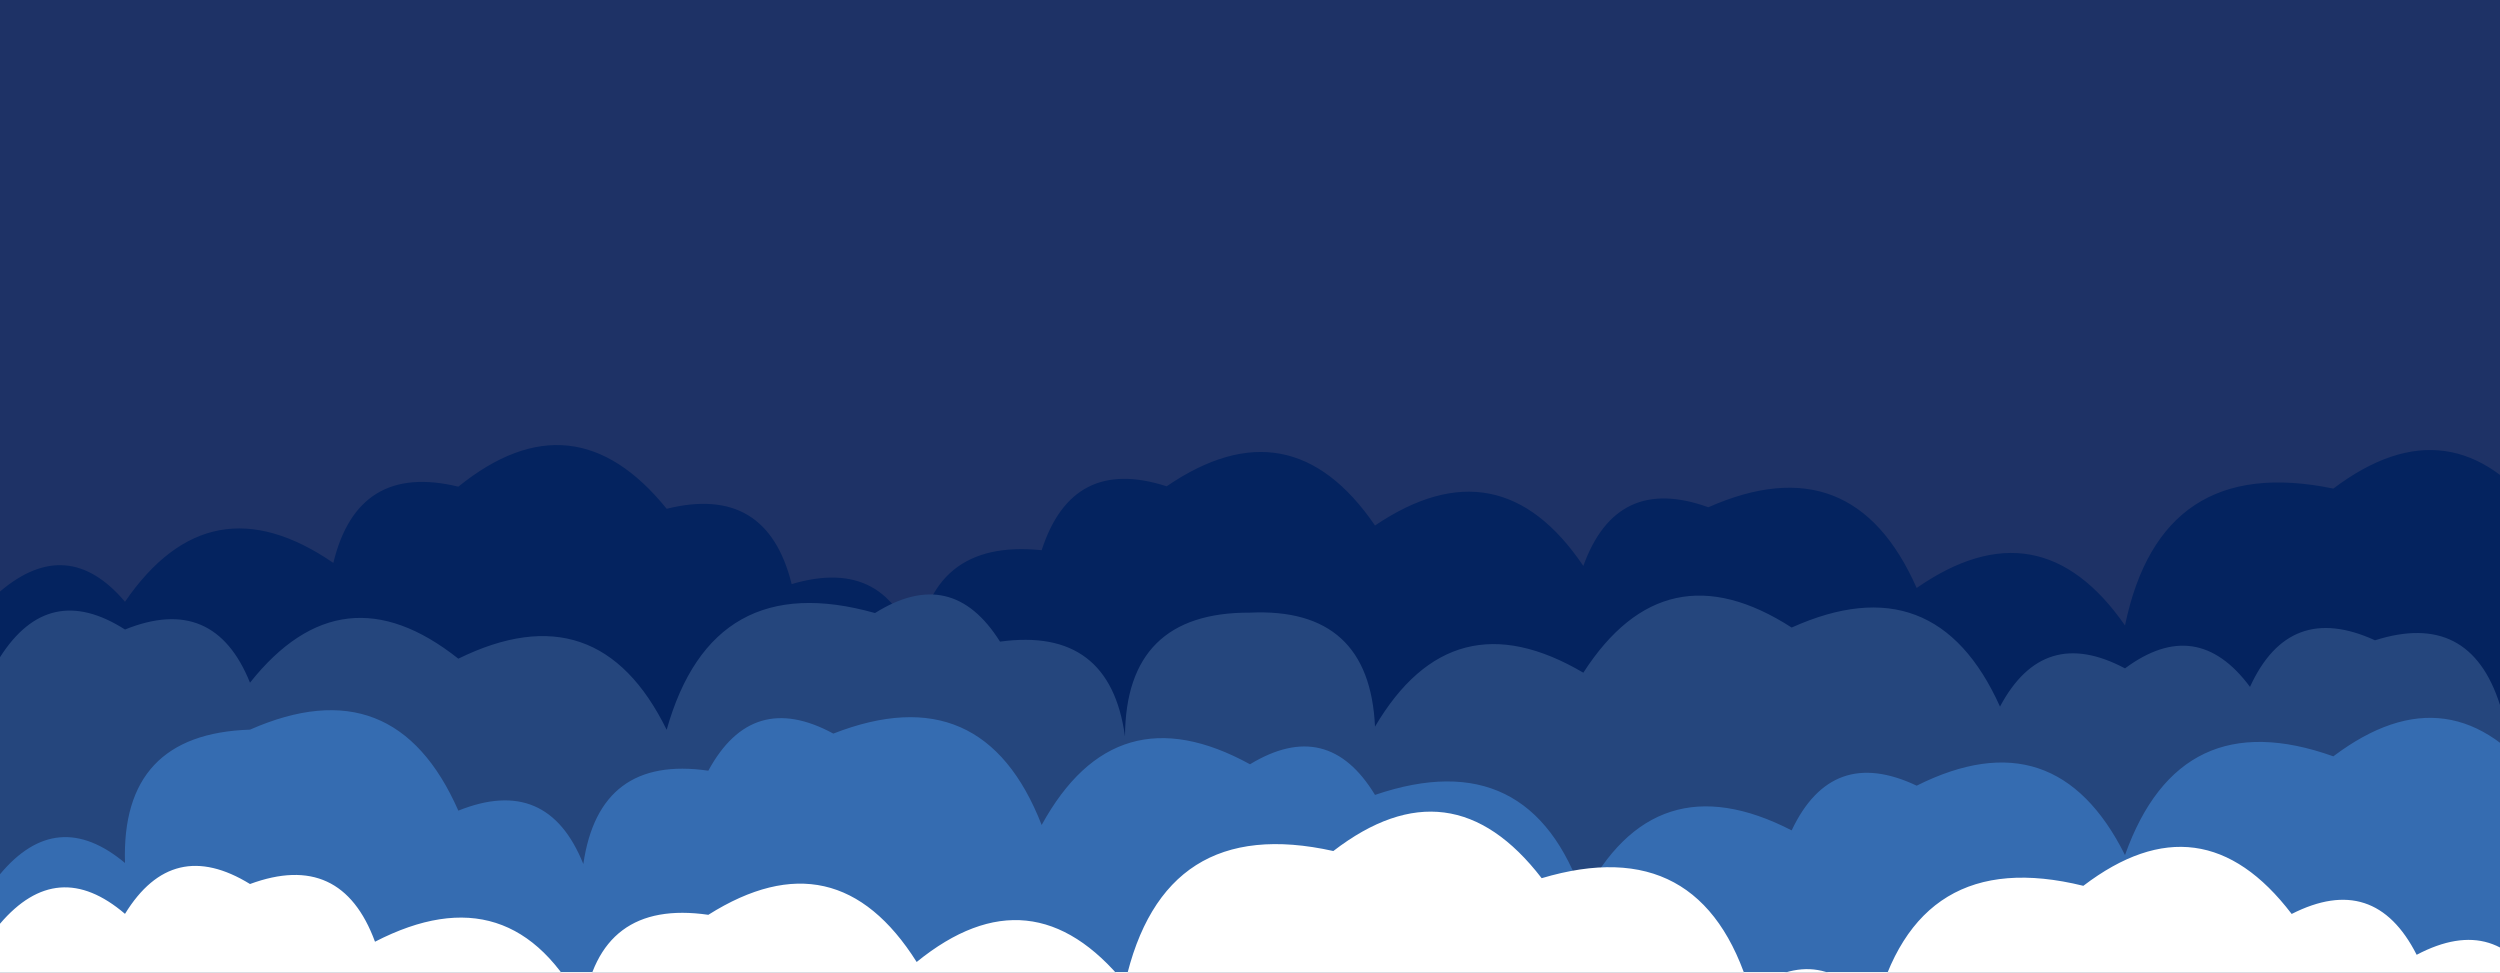
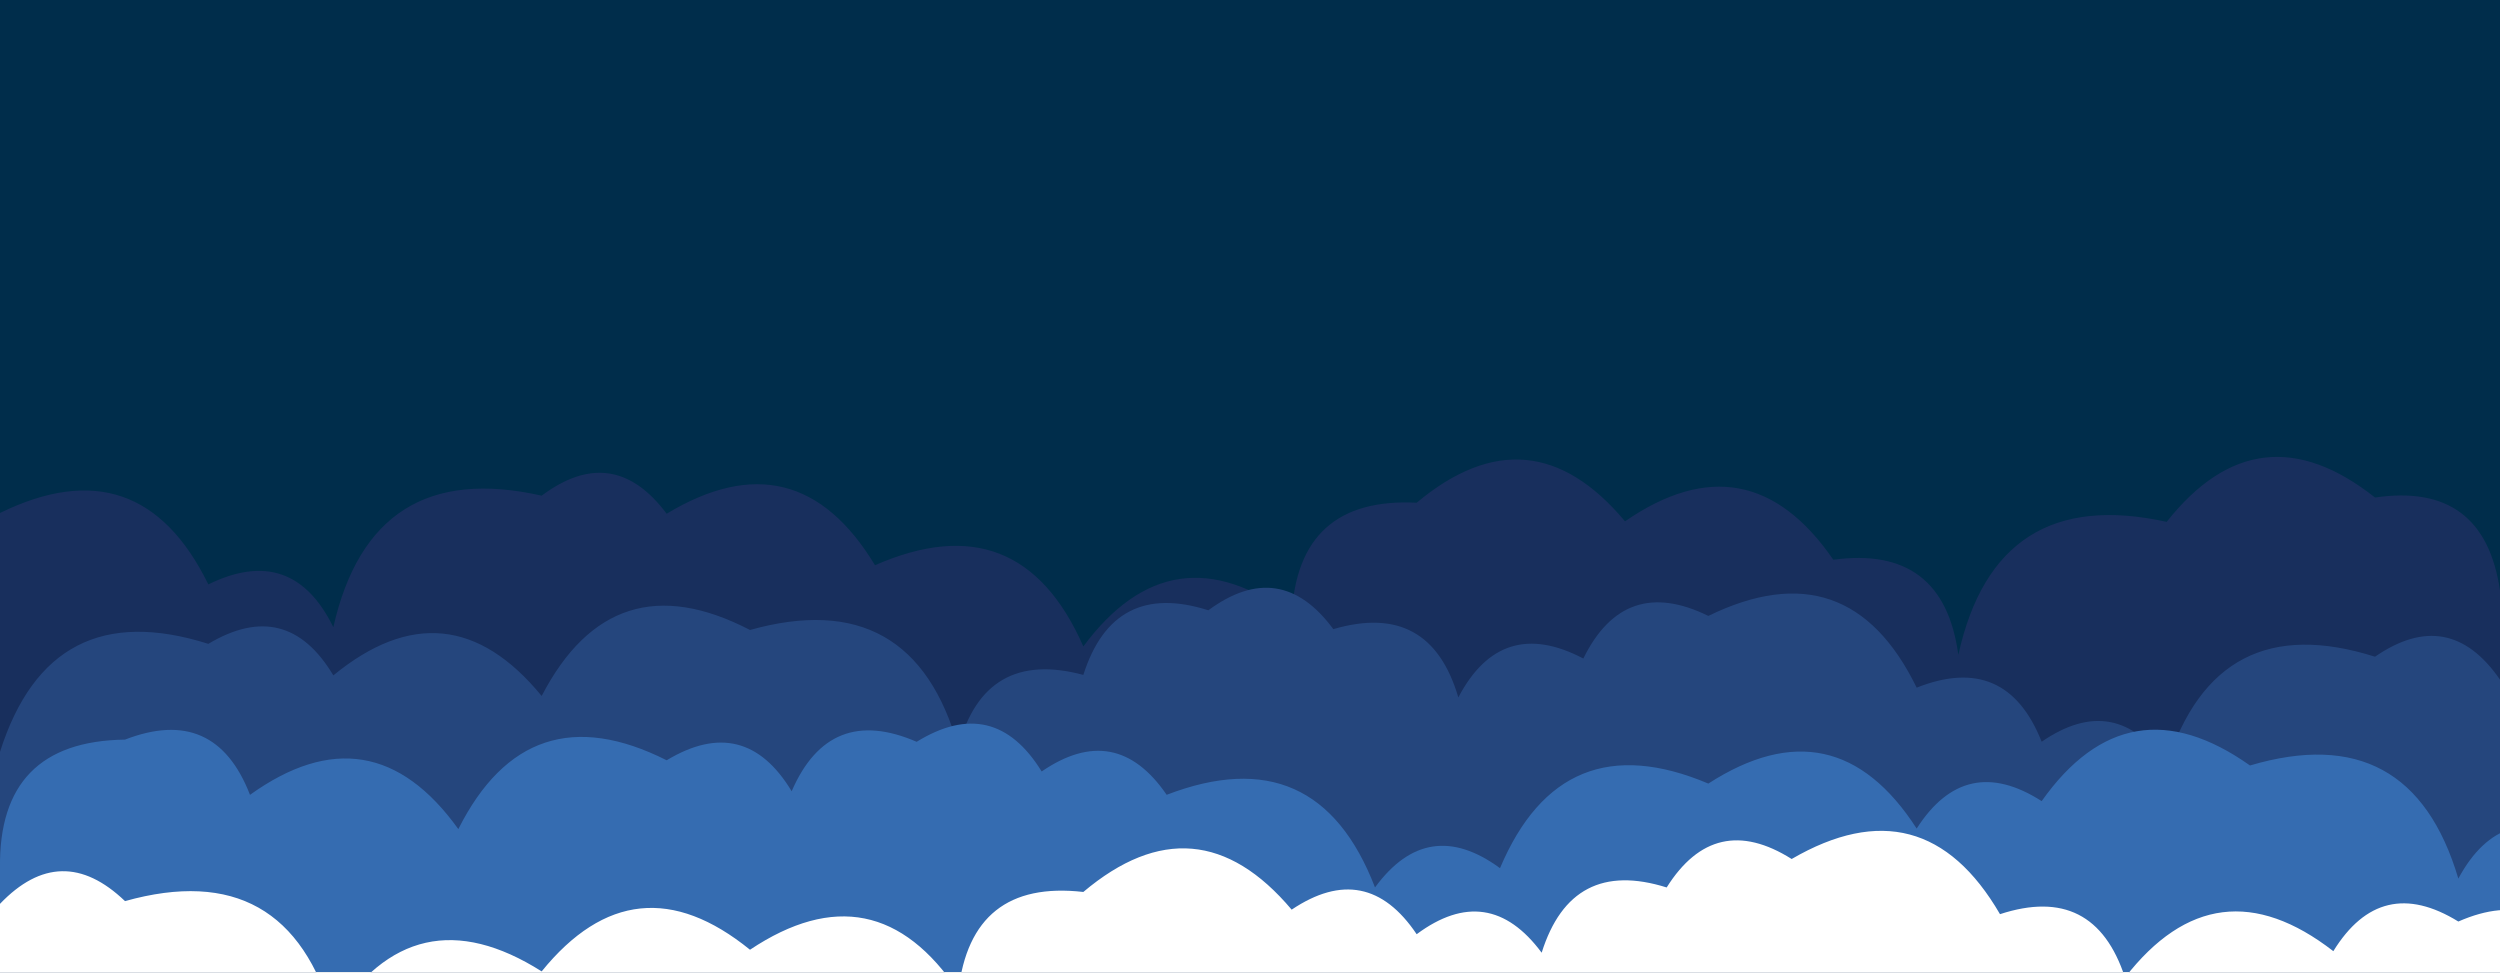
<svg xmlns="http://www.w3.org/2000/svg" version="1.1" width="1440" height="560" preserveAspectRatio="none" viewBox="0 0 1440 560">
-   <g mask="url(&quot;#SvgjsMask1008&quot;)" fill="none">
-     <rect width="1440" height="560" x="0" y="0" fill="#1e3266" />
-     <path d="M1464 560L0 560 L0 340.71Q38.95 307.66, 72 346.61Q120.81 275.42, 192 324.23Q206.04 266.27, 264 280.32Q330.37 226.69, 384 293.06Q441.69 278.75, 456 336.44Q511.55 319.99, 528 375.54Q534.69 310.23, 600 316.92Q617.59 262.51, 672 280.11Q743.29 231.4, 792 302.69Q863.64 254.34, 912 325.98Q931.1 273.08, 984 292.18Q1067.25 255.43, 1104 338.68Q1174.79 289.47, 1224 360.26Q1244.59 260.85, 1344 281.43Q1412.37 229.8, 1464 298.17z" fill="rgba(4, 35, 95, 1)" />
-     <path d="M1560 560L0 560 L0 378.56Q28.02 334.58, 72 362.6Q123.31 341.91, 144 393.22Q197.09 326.31, 264 379.4Q344.48 339.88, 384 420.36Q410.38 326.74, 504 353.11Q548.24 325.35, 576 369.58Q639.32 360.9, 648 424.23Q648.33 352.56, 720 352.88Q788.83 349.71, 792 418.54Q836.47 343.01, 912 387.48Q959 314.48, 1032 361.47Q1114.77 324.24, 1152 407Q1176.99 360, 1224 384.99Q1265.33 354.31, 1296 395.64Q1318.59 346.23, 1368 368.81Q1422.63 351.44, 1440 406.06Q1494.5 340.56, 1560 395.06z" fill="#25467d" />
-     <path d="M1464 560L0 560 L0 503.57Q32.75 464.32, 72 497.08Q69.6 422.68, 144 420.28Q227.33 383.61, 264 466.93Q315.38 446.31, 336 497.69Q345.12 434.81, 408 443.92Q433.31 397.24, 480 422.55Q566.32 388.87, 600 475.19Q642.51 397.71, 720 440.22Q764.83 413.05, 792 457.87Q881.48 427.35, 912 516.82Q952.74 437.56, 1032 478.3Q1055.13 429.43, 1104 452.55Q1183.98 412.53, 1224 492.51Q1255.57 404.08, 1344 435.65Q1412.42 384.07, 1464 452.49z" fill="#356cb1" />
-     <path d="M1464 560L0 560 L0 532.08Q33.15 493.23, 72 526.38Q99.4 481.78, 144 509.19Q196.62 489.81, 216 542.43Q295.16 501.59, 336 580.74Q345.1 517.84, 408 526.93Q481.59 480.51, 528 554.1Q594.19 500.29, 648 566.47Q669.86 468.33, 768 490.19Q835.83 438.01, 888 505.84Q980.43 478.27, 1008 570.71Q1050.02 540.73, 1080 582.75Q1103.74 486.49, 1200 510.23Q1268.11 458.34, 1320 526.44Q1367.76 502.2, 1392 549.96Q1439.13 525.1, 1464 572.23z" fill="rgba(255, 255, 255, 1)" />
+   <g mask="url(&quot;#SvgjsMask1001&quot;)" fill="none">
+     <rect width="1440" height="560" x="0" y="0" fill="rgba(0, 45, 75, 1)" />
+     <path d="M1560 560L0 560 L0 295.48Q80.57 256.05, 120 336.62Q168.32 312.94, 192 361.26Q214.13 263.38, 312 285.51Q353.2 254.71, 384 295.91Q458.83 250.75, 504 325.58Q587.38 288.96, 624 372.34Q675.14 303.48, 744 354.62Q747.48 286.1, 816 289.57Q881.36 234.92, 936 300.28Q1007.07 251.35, 1056 322.41Q1119.38 313.8, 1128 377.18Q1149.71 278.89, 1248 300.6Q1300.99 233.59, 1368 286.57Q1430.8 277.37, 1440 340.17Q1488.6 268.76, 1560 317.36z" fill="#182f5d" />
+     <path d="M1512 560L0 560 L0 433.07Q28.9 341.97, 120 370.86Q165.08 343.94, 192 389.03Q257.93 334.95, 312 400.88Q353 321.88, 432 362.87Q525.72 336.59, 552 430.3Q567.23 373.52, 624 388.75Q641.39 334.14, 696 351.53Q737.43 320.96, 768 362.39Q823.66 346.05, 840 401.71Q864.8 354.51, 912 379.31Q935.73 331.04, 984 354.77Q1064.66 315.43, 1104 396.09Q1155.58 375.66, 1176 427.24Q1218.66 397.9, 1248 440.56Q1276.86 349.41, 1368 378.27Q1410.61 348.88, 1440 391.48Q1503.84 383.32, 1512 447.16z" fill="#25467d" />
+     <path d="M1488 560L0 560 L0 499.98Q-0.98 427, 72 426.02Q123.9 405.92, 144 457.83Q213.87 407.69, 264 477.56Q304.18 397.74, 384 437.92Q428.92 410.84, 456 455.76Q477.76 405.52, 528 427.28Q572.54 399.82, 600 444.37Q642.72 415.09, 672 457.81Q758.68 424.49, 792 511.17Q822.44 469.62, 864 500.06Q899.64 415.7, 984 451.34Q1056.95 404.29, 1104 477.25Q1132.1 433.35, 1176 461.45Q1225.74 391.19, 1296 440.92Q1388.58 413.5, 1416 506.07Q1441.21 459.28, 1488 484.5z" fill="#356cb1" />
+     <path d="M1488 560L0 560 L0 520.61Q35.22 483.83, 72 519.04Q165.75 492.79, 192 586.55Q238.49 513.03, 312 559.52Q365.76 493.28, 432 547.05Q504 499.05, 552 571.06Q559.36 506.41, 624 513.77Q689.1 458.87, 744 523.96Q787.08 495.04, 816 538.11Q857.32 507.43, 888 548.76Q905.21 493.97, 960 511.18Q987.8 466.98, 1032 494.78Q1107.89 450.67, 1152 526.56Q1206.25 508.81, 1224 563.06Q1276.4 495.46, 1344 547.87Q1371.47 503.34, 1416 530.8Q1466.07 508.87, 1488 558.93z" fill="white" />
  </g>
  <defs>
-     <mask id="SvgjsMask1008">
+     <mask id="SvgjsMask1001">
      <rect width="1440" height="560" fill="#ffffff" />
    </mask>
  </defs>
</svg>
